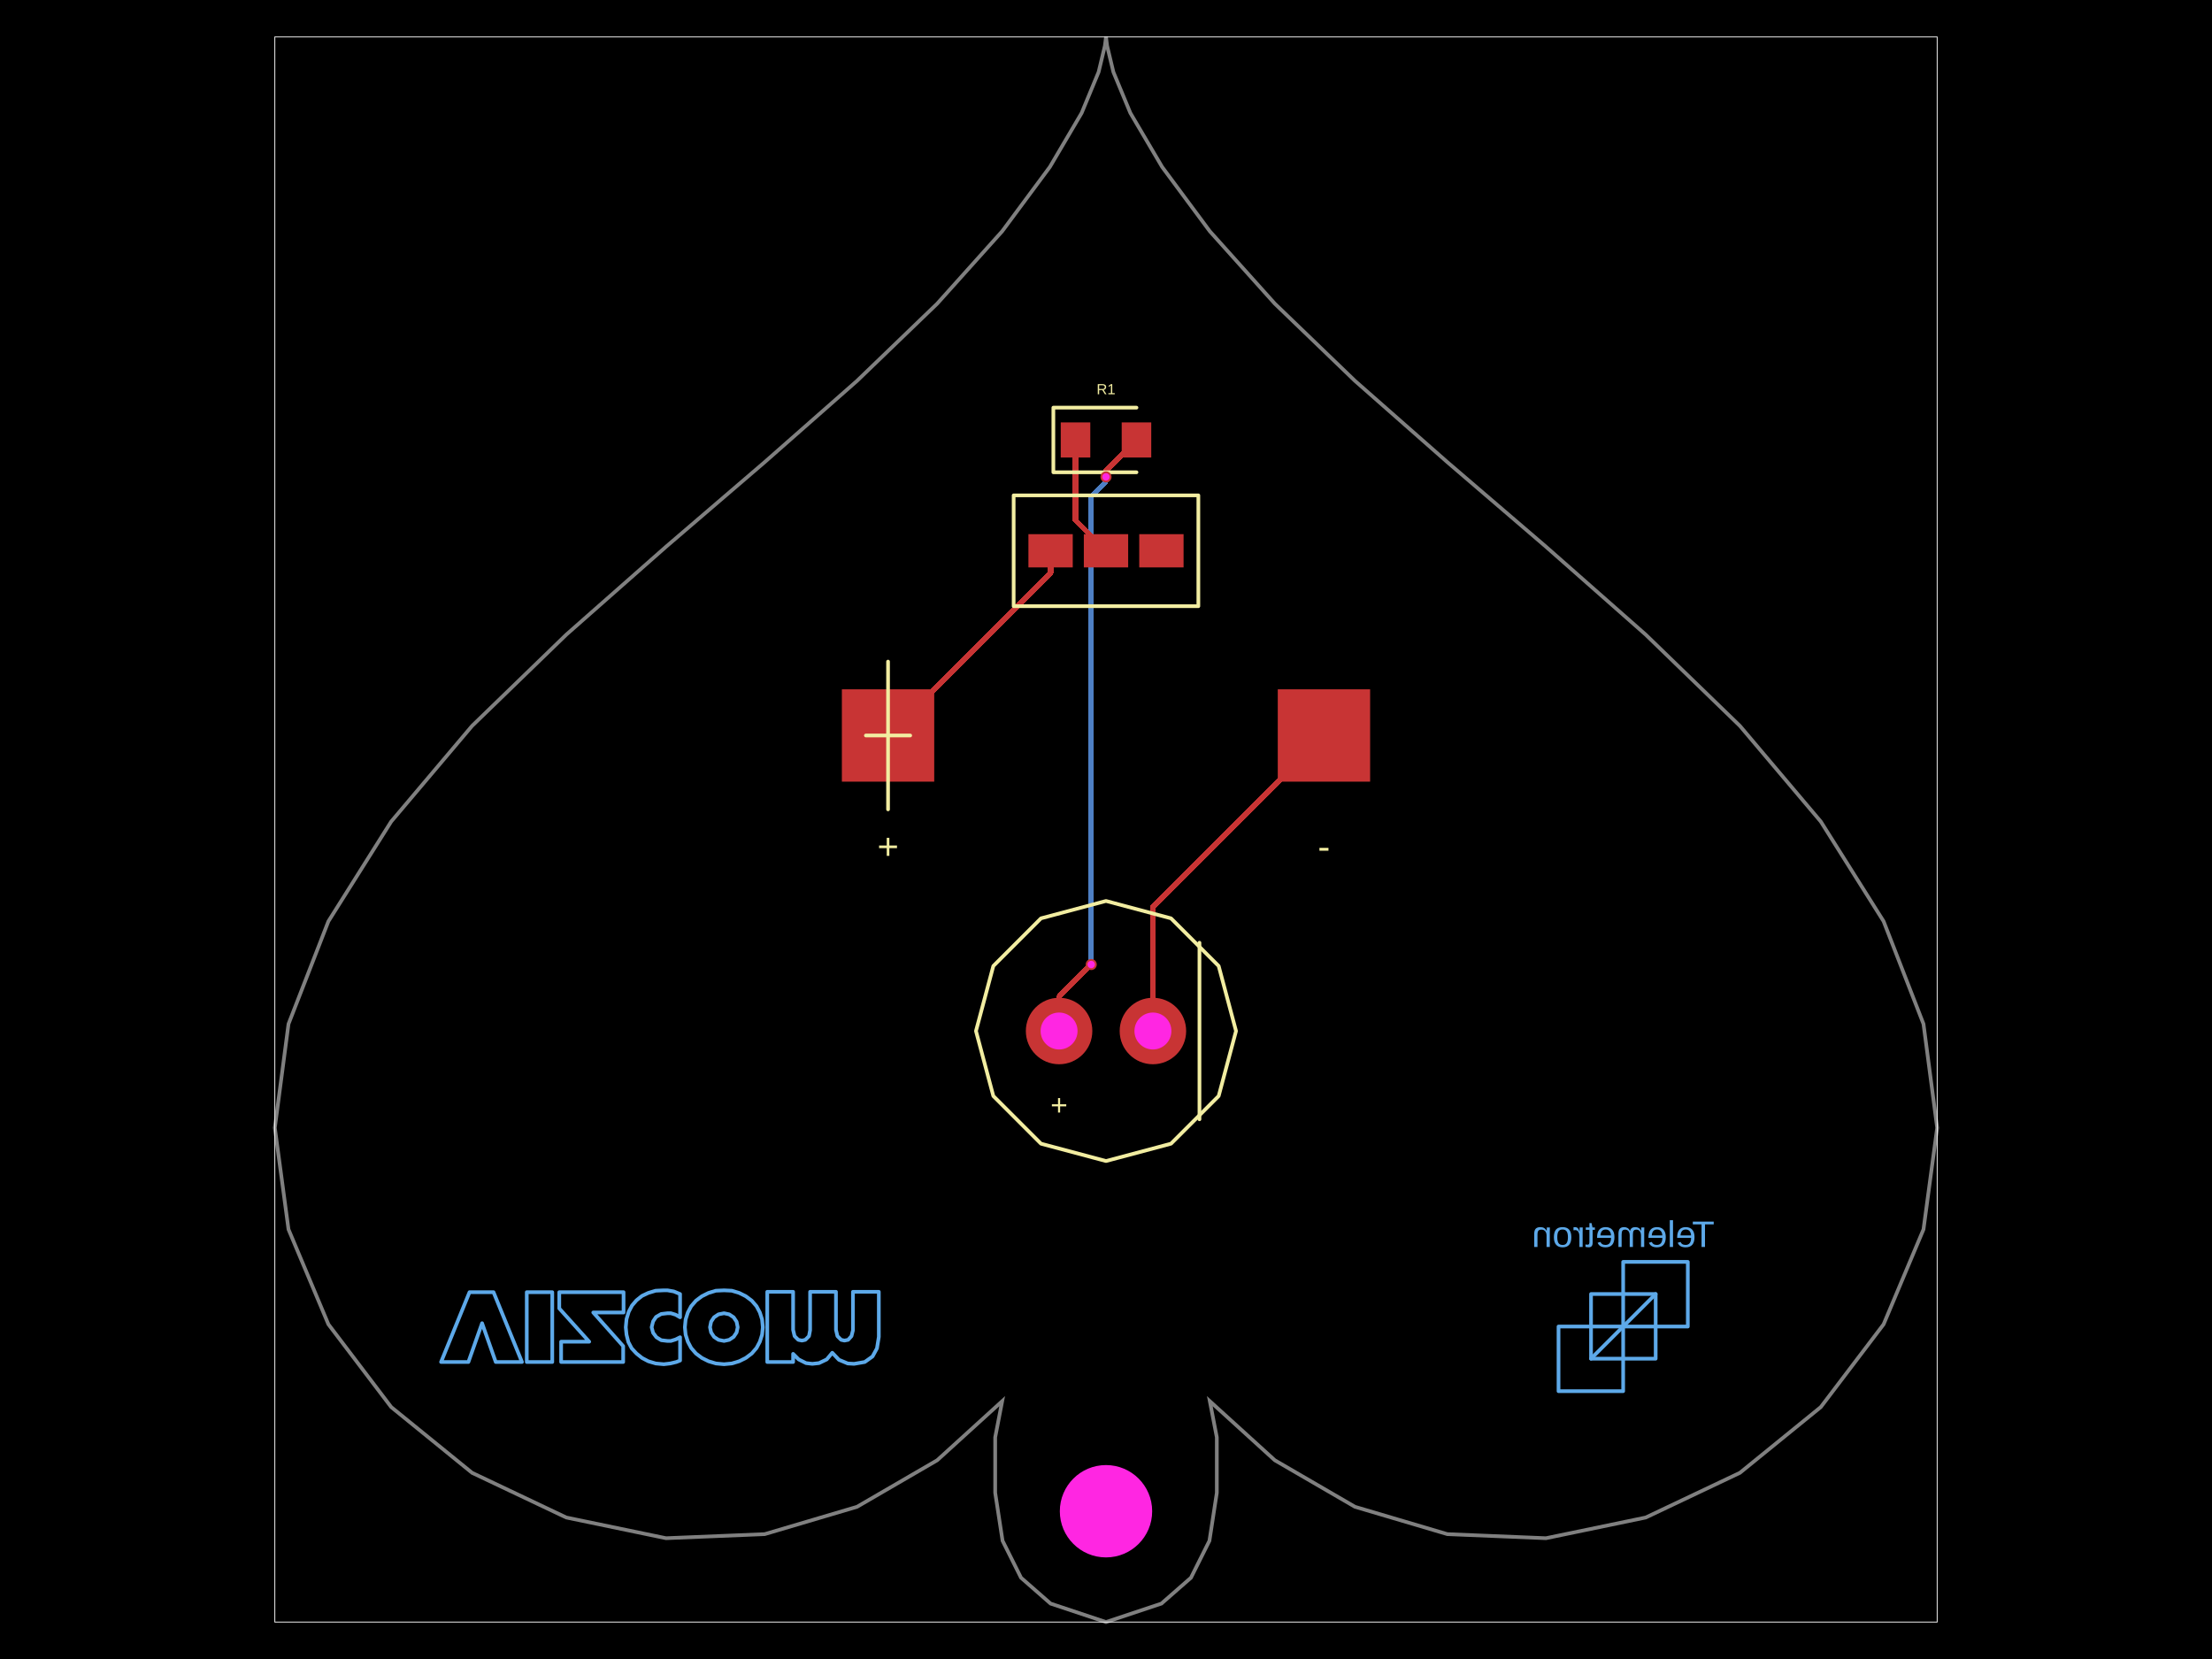
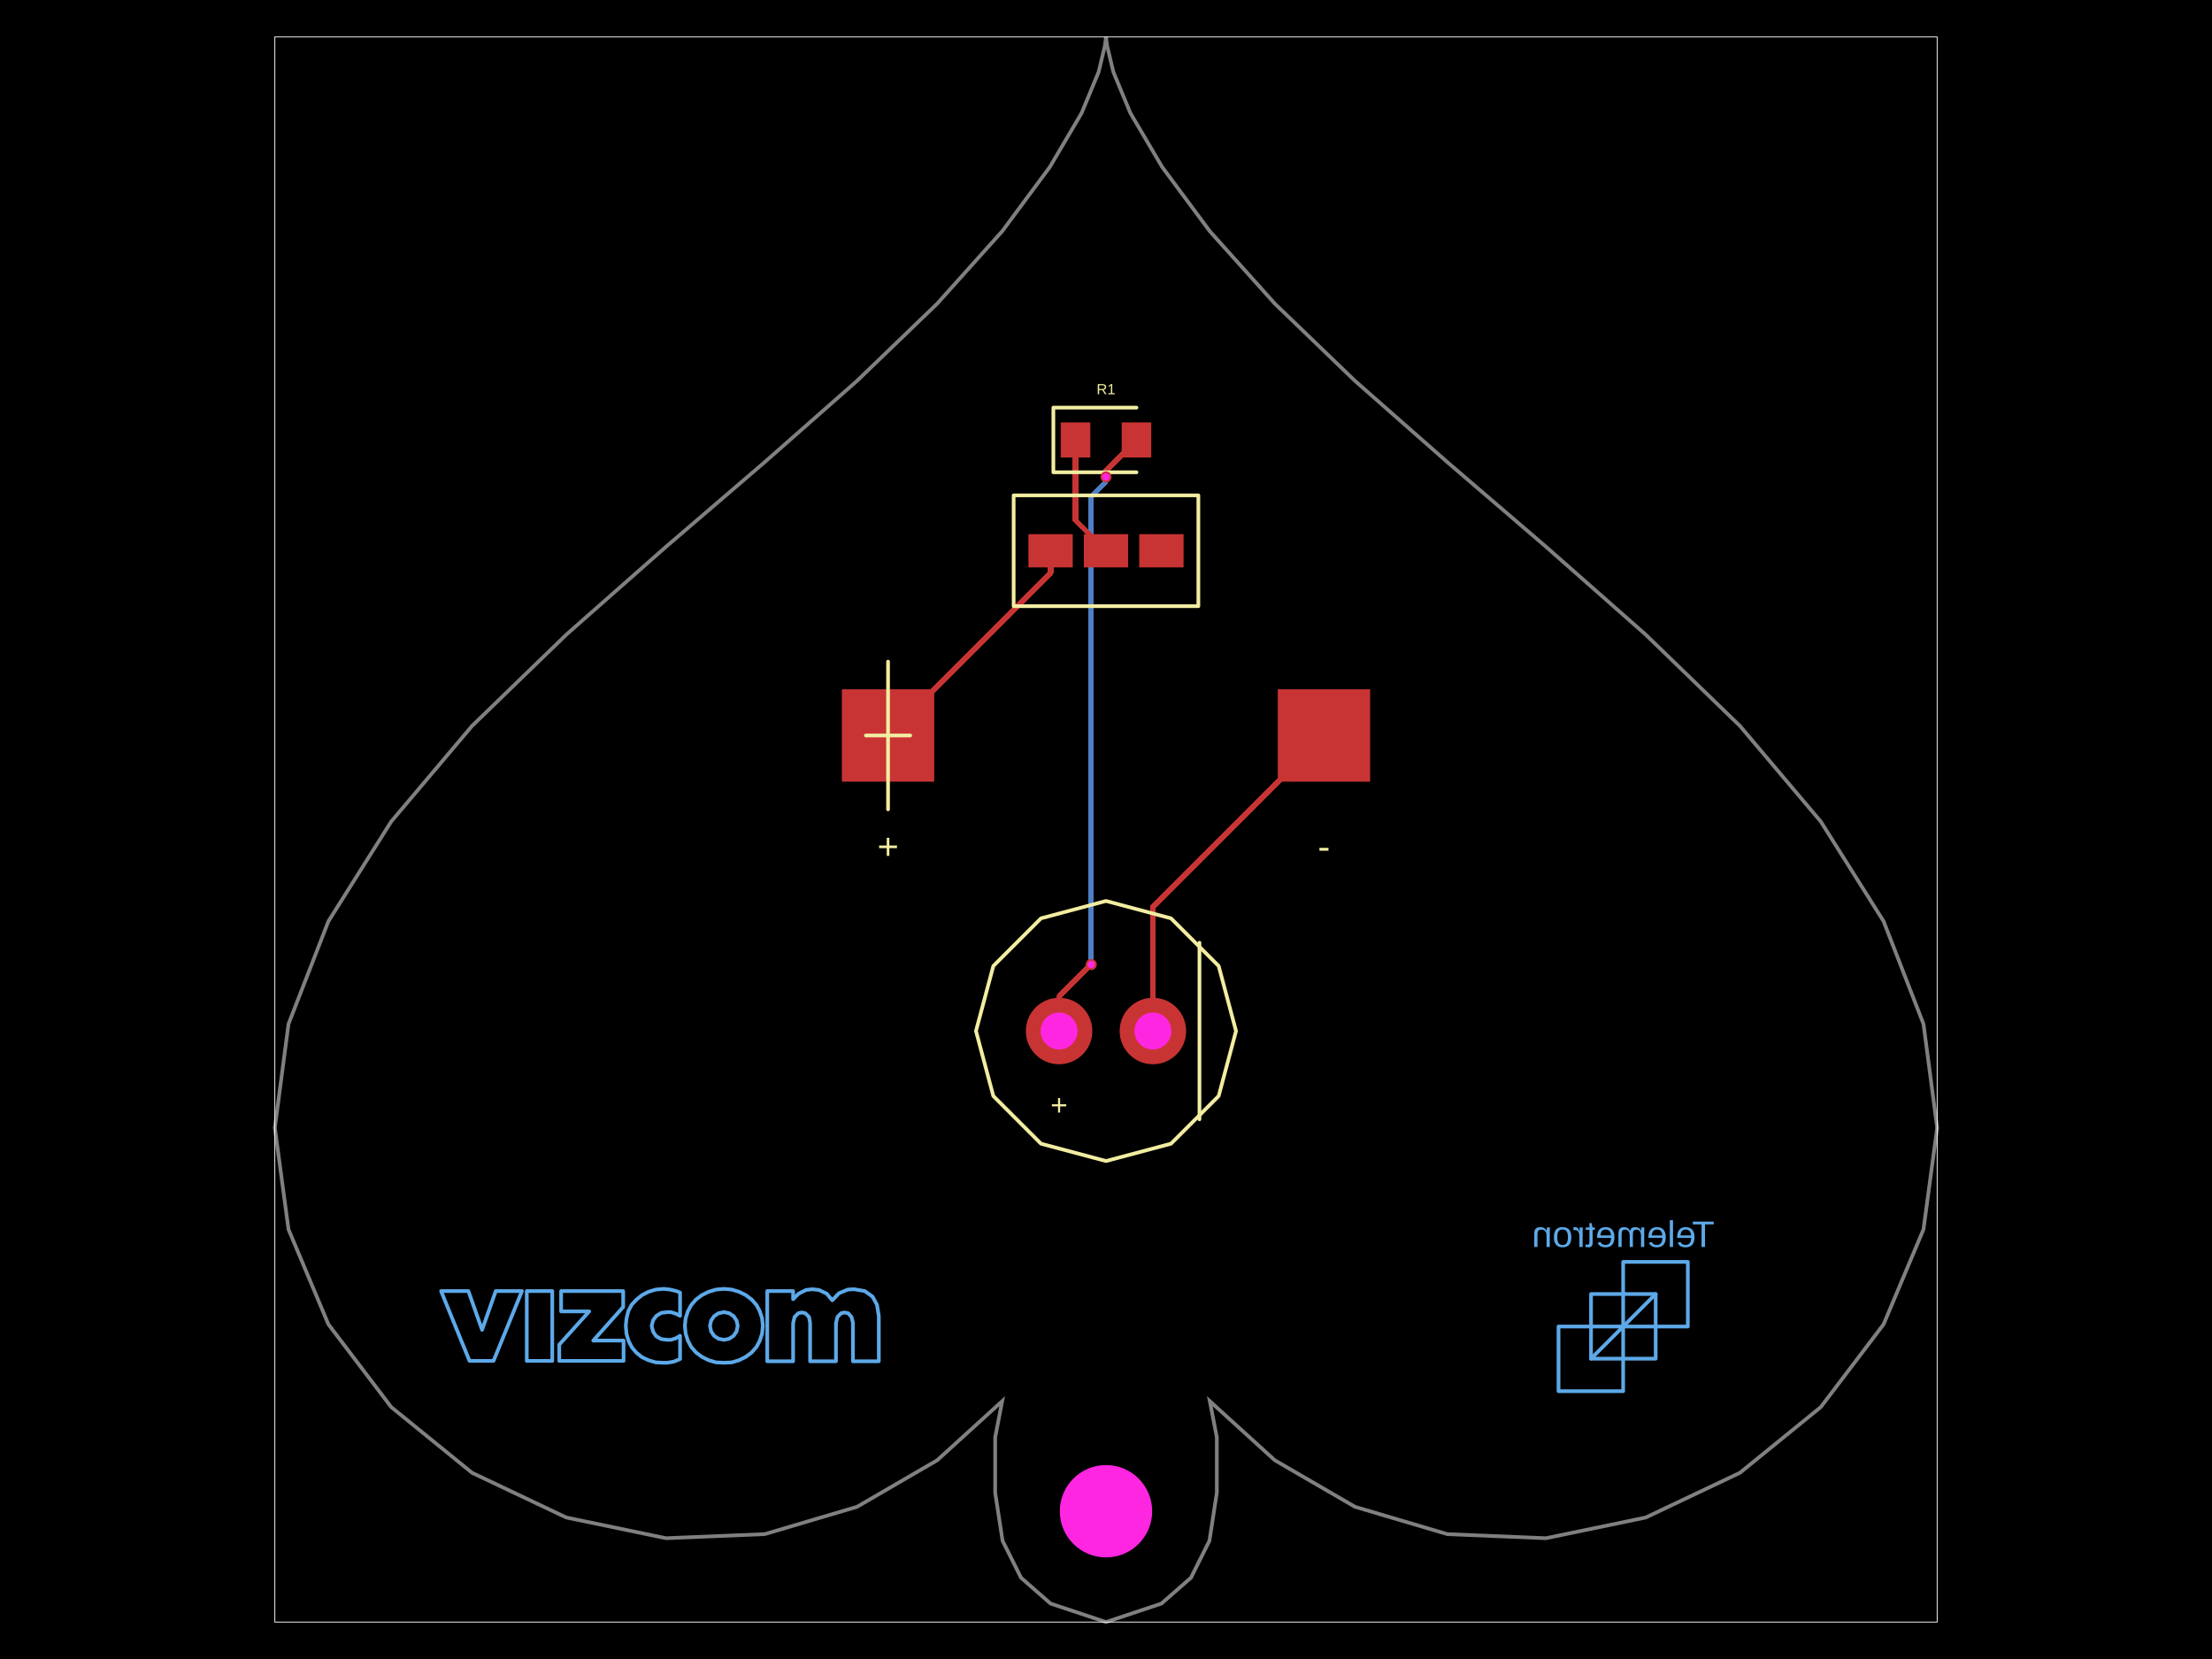
<svg xmlns="http://www.w3.org/2000/svg" width="800" height="600" data-software-used-string="@tscircuit/core@0.0.1112">
  <style />
  <rect class="boundary" x="0" y="0" fill="#000" width="800" height="600" data-type="pcb_background" data-pcb-layer="global" />
  <rect class="pcb-boundary" fill="none" stroke="#fff" stroke-width="0.3" x="99.399" y="13.36" width="601.202" height="573.28" data-type="pcb_boundary" data-pcb-layer="global" />
  <path class="pcb-board" d="M 400 586.64 L 420.04 579.96 L 430.728 570.608 L 437.408 557.248 L 440.08 539.88 L 440.08 519.84 L 437.542 506.747 L 461.055 528.123 L 490.047 544.957 L 523.447 554.843 L 559.118 556.313 L 595.19 548.831 L 629.259 532.665 L 658.517 508.884 L 681.229 478.958 L 695.658 444.623 L 700.601 407.882 L 695.658 370.341 L 681.229 333.2 L 658.517 297.128 L 629.259 262.525 L 595.19 229.526 L 559.118 197.729 L 523.447 167.134 L 490.047 137.742 L 461.055 109.82 L 437.542 83.634 L 420.307 60.387 L 408.818 40.882 L 402.672 26.052 L 400.401 16.566 L 400 13.36 L 399.599 16.566 L 397.328 26.052 L 391.182 40.882 L 379.693 60.387 L 362.458 83.634 L 338.945 109.82 L 309.953 137.742 L 276.553 167.134 L 240.882 197.729 L 204.81 229.526 L 170.741 262.525 L 141.483 297.128 L 118.771 333.2 L 104.342 370.341 L 99.399 407.882 L 104.342 444.623 L 118.771 478.958 L 141.483 508.884 L 170.741 532.665 L 204.81 548.831 L 240.882 556.313 L 276.553 554.843 L 309.953 544.957 L 338.945 528.123 L 362.458 506.747 L 359.92 519.84 L 359.92 539.88 L 362.592 557.248 L 369.272 570.608 L 379.96 579.96 Z" fill="none" stroke="rgba(255, 255, 255, 0.5)" stroke-width="1.336" data-type="pcb_board" data-pcb-layer="board" />
  <path class="pcb-trace" stroke="rgb(77, 127, 196)" fill="none" d="M 394.656 348.831 L 394.656 348.831" stroke-width="2.004" stroke-linecap="round" stroke-linejoin="round" shape-rendering="crispEdges" data-type="pcb_trace" data-pcb-layer="bottom" />
  <path class="pcb-trace" stroke="rgb(77, 127, 196)" fill="none" d="M 394.656 348.831 L 394.656 179.574" stroke-width="2.004" stroke-linecap="round" stroke-linejoin="round" shape-rendering="crispEdges" data-type="pcb_trace" data-pcb-layer="bottom" />
  <path class="pcb-trace" stroke="rgb(77, 127, 196)" fill="none" d="M 394.656 179.574 L 399.772 174.458" stroke-width="2.004" stroke-linecap="round" stroke-linejoin="round" shape-rendering="crispEdges" data-type="pcb_trace" data-pcb-layer="bottom" />
  <path class="pcb-trace" stroke="rgb(77, 127, 196)" fill="none" d="M 399.772 174.458 L 400 172.478" stroke-width="2.004" stroke-linecap="round" stroke-linejoin="round" shape-rendering="crispEdges" data-type="pcb_trace" data-pcb-layer="bottom" />
  <path class="pcb-trace" stroke="rgb(77, 127, 196)" fill="none" d="M 400 172.478 L 400 172.478" stroke-width="2.004" stroke-linecap="round" stroke-linejoin="round" shape-rendering="crispEdges" data-type="pcb_trace" data-pcb-layer="bottom" />
-   <path class="pcb-silkscreen pcb-silkscreen-bottom" d="M 169.806 467.335 L 159.519 492.585 L 169.405 492.585 L 174.349 478.557 L 179.292 492.585 L 188.778 492.585 L 178.49 467.335 L 169.806 467.335 Z" fill="none" stroke="#5da9e9" stroke-width="1.336" stroke-linecap="round" stroke-linejoin="round" data-pcb-component-id="null" data-pcb-silkscreen-path-id="pcb_silkscreen_path_6" data-type="pcb_silkscreen_path" data-pcb-layer="bottom" />
-   <path class="pcb-silkscreen pcb-silkscreen-bottom" d="M 199.733 467.335 L 190.514 467.335 L 190.514 492.585 L 199.733 492.585 L 199.733 467.335 Z" fill="none" stroke="#5da9e9" stroke-width="1.336" stroke-linecap="round" stroke-linejoin="round" data-pcb-component-id="null" data-pcb-silkscreen-path-id="pcb_silkscreen_path_7" data-type="pcb_silkscreen_path" data-pcb-layer="bottom" />
-   <path class="pcb-silkscreen pcb-silkscreen-bottom" d="M 225.384 492.585 L 225.384 486.84 L 214.562 474.683 L 225.518 474.683 L 225.518 467.335 L 202.271 467.335 L 202.271 473.213 L 213.093 485.237 L 202.939 485.237 L 202.939 492.585 L 225.384 492.585 Z" fill="none" stroke="#5da9e9" stroke-width="1.336" stroke-linecap="round" stroke-linejoin="round" data-pcb-component-id="null" data-pcb-silkscreen-path-id="pcb_silkscreen_path_8" data-type="pcb_silkscreen_path" data-pcb-layer="bottom" />
-   <path class="pcb-silkscreen pcb-silkscreen-bottom" d="M 226.319 480.027 L 226.587 482.699 L 227.255 485.371 L 228.457 487.642 L 230.194 489.512 L 232.198 491.116 L 234.469 492.318 L 237.141 493.12 L 240.08 493.387 L 242.351 493.12 L 244.623 492.585 L 245.959 492.051 L 245.959 483.634 L 244.355 484.436 L 242.619 484.97 L 241.416 484.97 L 239.145 484.703 L 237.408 483.634 L 236.206 482.031 L 235.671 480.027 L 236.206 477.889 L 237.275 476.286 L 239.145 475.217 L 241.416 474.95 L 242.619 474.95 L 244.355 475.484 L 245.959 476.42 L 245.959 468.003 L 243.687 467.067 L 241.416 466.667 L 239.947 466.667 L 237.141 466.8 L 234.469 467.602 L 232.198 468.671 L 230.194 470.274 L 228.591 472.144 L 227.388 474.415 L 226.587 477.088 L 226.319 480.027 Z" fill="none" stroke="#5da9e9" stroke-width="1.336" stroke-linecap="round" stroke-linejoin="round" data-pcb-component-id="null" data-pcb-silkscreen-path-id="pcb_silkscreen_path_9" data-type="pcb_silkscreen_path" data-pcb-layer="bottom" />
-   <path class="pcb-silkscreen pcb-silkscreen-bottom" d="M 261.857 493.387 L 264.663 493.12 L 267.335 492.318 L 269.739 491.116 L 271.877 489.512 L 273.614 487.508 L 274.816 485.237 L 275.618 482.699 L 275.885 480.027 L 275.618 477.221 L 274.816 474.683 L 273.614 472.411 L 271.877 470.407 L 269.739 468.804 L 267.335 467.602 L 264.663 466.8 L 261.857 466.667 L 258.918 466.8 L 256.246 467.602 L 253.841 468.804 L 251.703 470.407 L 249.967 472.411 L 248.764 474.683 L 247.963 477.221 L 247.695 480.027 L 247.963 482.699 L 248.764 485.237 L 249.967 487.508 L 251.703 489.512 L 253.841 491.116 L 256.246 492.318 L 258.918 493.12 L 261.857 493.387 Z" fill="none" stroke="#5da9e9" stroke-width="1.336" stroke-linecap="round" stroke-linejoin="round" data-pcb-component-id="null" data-pcb-silkscreen-path-id="pcb_silkscreen_path_10" data-type="pcb_silkscreen_path" data-pcb-layer="bottom" />
-   <path class="pcb-silkscreen pcb-silkscreen-bottom" d="M 261.857 484.97 L 259.853 484.569 L 258.25 483.5 L 257.181 481.897 L 256.78 480.027 L 257.181 478.023 L 258.25 476.42 L 259.853 475.351 L 261.857 474.95 L 263.727 475.351 L 265.331 476.42 L 266.399 478.023 L 266.8 480.027 L 266.399 481.897 L 265.331 483.5 L 263.727 484.569 L 261.857 484.97 Z" fill="none" stroke="#5da9e9" stroke-width="1.336" stroke-linecap="round" stroke-linejoin="round" data-pcb-component-id="null" data-pcb-silkscreen-path-id="pcb_silkscreen_path_11" data-type="pcb_silkscreen_path" data-pcb-layer="bottom" />
-   <path class="pcb-silkscreen pcb-silkscreen-bottom" d="M 286.84 480.962 L 286.84 467.201 L 277.488 467.201 L 277.488 492.585 L 286.84 492.585 L 286.84 489.646 L 288.844 491.65 L 291.516 492.986 L 293.788 493.253 L 296.192 492.986 L 298.998 491.65 L 301.002 489.245 L 303.407 491.784 L 306.613 493.12 L 308.884 493.253 L 312.759 492.585 L 315.564 490.581 L 317.168 487.642 L 317.836 483.5 L 317.836 467.201 L 308.484 467.201 L 308.484 481.096 L 307.949 483.233 L 306.747 484.569 L 305.411 484.836 L 304.208 484.569 L 302.872 483.233 L 302.338 480.962 L 302.338 467.201 L 292.986 467.201 L 292.986 481.096 L 292.585 483.233 L 291.249 484.569 L 290.047 484.836 L 288.711 484.569 L 287.375 483.233 L 286.84 480.962 Z" fill="none" stroke="#5da9e9" stroke-width="1.336" stroke-linecap="round" stroke-linejoin="round" data-pcb-component-id="null" data-pcb-silkscreen-path-id="pcb_silkscreen_path_12" data-type="pcb_silkscreen_path" data-pcb-layer="bottom" />
+   <path class="pcb-silkscreen pcb-silkscreen-bottom" d="M 169.806 492.184 L 159.519 466.934 L 169.405 466.934 L 174.349 480.962 L 179.292 466.934 L 188.778 466.934 L 178.49 492.184 L 169.806 492.184 Z" fill="none" stroke="#5da9e9" stroke-width="1.336" stroke-linecap="round" stroke-linejoin="round" data-pcb-component-id="null" data-pcb-silkscreen-path-id="pcb_silkscreen_path_6" data-type="pcb_silkscreen_path" data-pcb-layer="bottom" />
+   <path class="pcb-silkscreen pcb-silkscreen-bottom" d="M 199.733 492.184 L 190.514 492.184 L 190.514 466.934 L 199.733 466.934 L 199.733 492.184 Z" fill="none" stroke="#5da9e9" stroke-width="1.336" stroke-linecap="round" stroke-linejoin="round" data-pcb-component-id="null" data-pcb-silkscreen-path-id="pcb_silkscreen_path_7" data-type="pcb_silkscreen_path" data-pcb-layer="bottom" />
+   <path class="pcb-silkscreen pcb-silkscreen-bottom" d="M 225.384 466.934 L 225.384 472.679 L 214.562 484.836 L 225.518 484.836 L 225.518 492.184 L 202.271 492.184 L 202.271 486.306 L 213.093 474.282 L 202.939 474.282 L 202.939 466.934 L 225.384 466.934 Z" fill="none" stroke="#5da9e9" stroke-width="1.336" stroke-linecap="round" stroke-linejoin="round" data-pcb-component-id="null" data-pcb-silkscreen-path-id="pcb_silkscreen_path_8" data-type="pcb_silkscreen_path" data-pcb-layer="bottom" />
+   <path class="pcb-silkscreen pcb-silkscreen-bottom" d="M 226.319 479.492 L 226.587 476.82 L 227.255 474.148 L 228.457 471.877 L 230.194 470.007 L 232.198 468.403 L 234.469 467.201 L 237.141 466.399 L 240.08 466.132 L 242.351 466.399 L 244.623 466.934 L 245.959 467.468 L 245.959 475.885 L 244.355 475.084 L 242.619 474.549 L 241.416 474.549 L 239.145 474.816 L 237.408 475.885 L 236.206 477.488 L 235.671 479.492 L 236.206 481.63 L 237.275 483.233 L 239.145 484.302 L 241.416 484.569 L 242.619 484.569 L 244.355 484.035 L 245.959 483.1 L 245.959 491.516 L 243.687 492.452 L 241.416 492.852 L 239.947 492.852 L 237.141 492.719 L 234.469 491.917 L 232.198 490.848 L 230.194 489.245 L 228.591 487.375 L 227.388 485.104 L 226.587 482.432 L 226.319 479.492 Z" fill="none" stroke="#5da9e9" stroke-width="1.336" stroke-linecap="round" stroke-linejoin="round" data-pcb-component-id="null" data-pcb-silkscreen-path-id="pcb_silkscreen_path_9" data-type="pcb_silkscreen_path" data-pcb-layer="bottom" />
+   <path class="pcb-silkscreen pcb-silkscreen-bottom" d="M 261.857 466.132 L 264.663 466.399 L 267.335 467.201 L 269.739 468.403 L 271.877 470.007 L 273.614 472.011 L 274.816 474.282 L 275.618 476.82 L 275.885 479.492 L 275.618 482.298 L 274.816 484.836 L 273.614 487.108 L 271.877 489.112 L 269.739 490.715 L 267.335 491.917 L 264.663 492.719 L 261.857 492.852 L 258.918 492.719 L 256.246 491.917 L 253.841 490.715 L 251.703 489.112 L 249.967 487.108 L 248.764 484.836 L 247.963 482.298 L 247.695 479.492 L 247.963 476.82 L 248.764 474.282 L 249.967 472.011 L 251.703 470.007 L 253.841 468.403 L 256.246 467.201 L 258.918 466.399 L 261.857 466.132 Z" fill="none" stroke="#5da9e9" stroke-width="1.336" stroke-linecap="round" stroke-linejoin="round" data-pcb-component-id="null" data-pcb-silkscreen-path-id="pcb_silkscreen_path_10" data-type="pcb_silkscreen_path" data-pcb-layer="bottom" />
+   <path class="pcb-silkscreen pcb-silkscreen-bottom" d="M 261.857 474.549 L 259.853 474.95 L 258.25 476.019 L 257.181 477.622 L 256.78 479.492 L 257.181 481.496 L 258.25 483.1 L 259.853 484.168 L 261.857 484.569 L 263.727 484.168 L 265.331 483.1 L 266.399 481.496 L 266.8 479.492 L 266.399 477.622 L 265.331 476.019 L 263.727 474.95 L 261.857 474.549 Z" fill="none" stroke="#5da9e9" stroke-width="1.336" stroke-linecap="round" stroke-linejoin="round" data-pcb-component-id="null" data-pcb-silkscreen-path-id="pcb_silkscreen_path_11" data-type="pcb_silkscreen_path" data-pcb-layer="bottom" />
+   <path class="pcb-silkscreen pcb-silkscreen-bottom" d="M 286.84 478.557 L 286.84 492.318 L 277.488 492.318 L 277.488 466.934 L 286.84 466.934 L 286.84 469.873 L 288.844 467.869 L 291.516 466.533 L 293.788 466.266 L 296.192 466.533 L 298.998 467.869 L 301.002 470.274 L 303.407 467.735 L 306.613 466.399 L 308.884 466.266 L 312.759 466.934 L 315.564 468.938 L 317.168 471.877 L 317.836 476.019 L 317.836 492.318 L 308.484 492.318 L 308.484 478.424 L 307.949 476.286 L 306.747 474.95 L 305.411 474.683 L 304.208 474.95 L 302.872 476.286 L 302.338 478.557 L 302.338 492.318 L 292.986 492.318 L 292.986 478.424 L 292.585 476.286 L 291.249 474.95 L 290.047 474.683 L 288.711 474.95 L 287.375 476.286 L 286.84 478.557 Z" fill="none" stroke="#5da9e9" stroke-width="1.336" stroke-linecap="round" stroke-linejoin="round" data-pcb-component-id="null" data-pcb-silkscreen-path-id="pcb_silkscreen_path_12" data-type="pcb_silkscreen_path" data-pcb-layer="bottom" />
  <path class="pcb-silkscreen pcb-silkscreen-bottom" d="M 563.661 503.14 L 587.041 503.14 L 587.041 479.76 L 563.661 479.76 L 563.661 503.14 Z" fill="none" stroke="#5da9e9" stroke-width="1.336" stroke-linecap="round" stroke-linejoin="round" data-pcb-component-id="null" data-pcb-silkscreen-path-id="pcb_silkscreen_path_13" data-type="pcb_silkscreen_path" data-pcb-layer="bottom" />
  <path class="pcb-silkscreen pcb-silkscreen-bottom" d="M 575.418 491.383 L 598.798 491.383 L 598.798 468.003 L 575.418 468.003 L 575.418 491.383 Z" fill="none" stroke="#5da9e9" stroke-width="1.336" stroke-linecap="round" stroke-linejoin="round" data-pcb-component-id="null" data-pcb-silkscreen-path-id="pcb_silkscreen_path_14" data-type="pcb_silkscreen_path" data-pcb-layer="bottom" />
  <path class="pcb-silkscreen pcb-silkscreen-bottom" d="M 587.041 479.76 L 610.421 479.76 L 610.421 456.379 L 587.041 456.379 L 587.041 479.76 Z" fill="none" stroke="#5da9e9" stroke-width="1.336" stroke-linecap="round" stroke-linejoin="round" data-pcb-component-id="null" data-pcb-silkscreen-path-id="pcb_silkscreen_path_15" data-type="pcb_silkscreen_path" data-pcb-layer="bottom" />
  <path class="pcb-silkscreen pcb-silkscreen-bottom" d="M 575.418 491.383 L 587.041 479.76" fill="none" stroke="#5da9e9" stroke-width="1.336" stroke-linecap="round" stroke-linejoin="round" data-pcb-component-id="null" data-pcb-silkscreen-path-id="pcb_silkscreen_path_16" data-type="pcb_silkscreen_path" data-pcb-layer="bottom" />
  <path class="pcb-silkscreen pcb-silkscreen-bottom" d="M 587.041 479.76 L 598.798 468.003" fill="none" stroke="#5da9e9" stroke-width="1.336" stroke-linecap="round" stroke-linejoin="round" data-pcb-component-id="null" data-pcb-silkscreen-path-id="pcb_silkscreen_path_17" data-type="pcb_silkscreen_path" data-pcb-layer="bottom" />
  <text x="0" y="0" dx="0" dy="0" fill="#5da9e9" font-family="Arial, sans-serif" font-size="13.36" text-anchor="middle" dominant-baseline="central" transform="matrix(-1,0,0,1,587.0407,446.3594)" class="pcb-silkscreen-text pcb-silkscreen-bottom" data-pcb-silkscreen-text-id="null" stroke="none" data-type="pcb_silkscreen_text" data-pcb-layer="bottom">Telemetron</text>
  <rect class="pcb-pad" fill="rgb(200, 52, 52)" x="304.476" y="249.299" width="33.4" height="33.4" data-type="pcb_smtpad" data-pcb-layer="top" />
  <rect class="pcb-pad" fill="rgb(200, 52, 52)" x="462.124" y="249.299" width="33.4" height="33.4" data-type="pcb_smtpad" data-pcb-layer="top" />
  <rect class="pcb-pad" fill="rgb(200, 52, 52)" x="371.944" y="193.186" width="16.032" height="12.024" data-type="pcb_smtpad" data-pcb-layer="top" />
  <rect class="pcb-pad" fill="rgb(200, 52, 52)" x="391.984" y="193.186" width="16.032" height="12.024" data-type="pcb_smtpad" data-pcb-layer="top" />
  <rect class="pcb-pad" fill="rgb(200, 52, 52)" x="412.024" y="193.186" width="16.032" height="12.024" data-type="pcb_smtpad" data-pcb-layer="top" />
  <rect class="pcb-pad" fill="rgb(200, 52, 52)" x="383.634" y="152.772" width="10.688" height="12.692" data-type="pcb_smtpad" data-pcb-layer="top" />
  <rect class="pcb-pad" fill="rgb(200, 52, 52)" x="405.678" y="152.772" width="10.688" height="12.692" data-type="pcb_smtpad" data-pcb-layer="top" />
  <path class="pcb-trace" stroke="rgb(200, 52, 52)" fill="none" d="M 383.033 372.879 L 383.033 360.454" stroke-width="2.004" stroke-linecap="round" stroke-linejoin="round" shape-rendering="crispEdges" data-type="pcb_trace" data-pcb-layer="top" />
  <path class="pcb-trace" stroke="rgb(200, 52, 52)" fill="none" d="M 383.033 360.454 L 393.14 350.347" stroke-width="2.004" stroke-linecap="round" stroke-linejoin="round" shape-rendering="crispEdges" data-type="pcb_trace" data-pcb-layer="top" />
  <path class="pcb-trace" stroke="rgb(200, 52, 52)" fill="none" d="M 393.14 350.347 L 394.656 348.831" stroke-width="2.004" stroke-linecap="round" stroke-linejoin="round" shape-rendering="crispEdges" data-type="pcb_trace" data-pcb-layer="top" />
  <path class="pcb-trace" stroke="rgb(200, 52, 52)" fill="none" d="M 394.656 348.831 L 394.656 348.831" stroke-width="2.004" stroke-linecap="round" stroke-linejoin="round" shape-rendering="crispEdges" data-type="pcb_trace" data-pcb-layer="top" />
  <path class="pcb-trace" stroke="rgb(200, 52, 52)" fill="none" d="M 400 172.478 L 400 172.478" stroke-width="2.004" stroke-linecap="round" stroke-linejoin="round" shape-rendering="crispEdges" data-type="pcb_trace" data-pcb-layer="top" />
  <path class="pcb-trace" stroke="rgb(200, 52, 52)" fill="none" d="M 400 172.478 L 400 170.14" stroke-width="2.004" stroke-linecap="round" stroke-linejoin="round" shape-rendering="crispEdges" data-type="pcb_trace" data-pcb-layer="top" />
  <path class="pcb-trace" stroke="rgb(200, 52, 52)" fill="none" d="M 400 170.14 L 411.022 159.118" stroke-width="2.004" stroke-linecap="round" stroke-linejoin="round" shape-rendering="crispEdges" data-type="pcb_trace" data-pcb-layer="top" />
  <path class="pcb-trace" stroke="rgb(200, 52, 52)" fill="none" d="M 388.978 159.118 L 388.978 188.176" stroke-width="2.004" stroke-linecap="round" stroke-linejoin="round" shape-rendering="crispEdges" data-type="pcb_trace" data-pcb-layer="top" />
  <path class="pcb-trace" stroke="rgb(200, 52, 52)" fill="none" d="M 388.978 188.176 L 400 199.198" stroke-width="2.004" stroke-linecap="round" stroke-linejoin="round" shape-rendering="crispEdges" data-type="pcb_trace" data-pcb-layer="top" />
  <path class="pcb-trace" stroke="rgb(200, 52, 52)" fill="none" d="M 416.967 372.879 L 416.967 327.856" stroke-width="2.004" stroke-linecap="round" stroke-linejoin="round" shape-rendering="crispEdges" data-type="pcb_trace" data-pcb-layer="top" />
  <path class="pcb-trace" stroke="rgb(200, 52, 52)" fill="none" d="M 416.967 327.856 L 478.824 265.999" stroke-width="2.004" stroke-linecap="round" stroke-linejoin="round" shape-rendering="crispEdges" data-type="pcb_trace" data-pcb-layer="top" />
  <path class="pcb-trace" stroke="rgb(200, 52, 52)" fill="none" d="M 379.96 199.198 L 379.96 207.214" stroke-width="2.004" stroke-linecap="round" stroke-linejoin="round" shape-rendering="crispEdges" data-type="pcb_trace" data-pcb-layer="top" />
  <path class="pcb-trace" stroke="rgb(200, 52, 52)" fill="none" d="M 379.96 207.214 L 321.176 265.999" stroke-width="2.004" stroke-linecap="round" stroke-linejoin="round" shape-rendering="crispEdges" data-type="pcb_trace" data-pcb-layer="top" />
  <path class="pcb-silkscreen pcb-silkscreen-top" d="M 321.176 292.719 L 321.176 239.279" fill="none" stroke="#f2eda1" stroke-width="1.336" stroke-linecap="round" stroke-linejoin="round" data-pcb-component-id="pcb_component_0" data-pcb-silkscreen-path-id="pcb_silkscreen_path_0" data-type="pcb_silkscreen_path" data-pcb-layer="top" />
  <path class="pcb-silkscreen pcb-silkscreen-top" d="M 313.16 265.999 L 329.192 265.999" fill="none" stroke="#f2eda1" stroke-width="1.336" stroke-linecap="round" stroke-linejoin="round" data-pcb-component-id="pcb_component_0" data-pcb-silkscreen-path-id="pcb_silkscreen_path_1" data-type="pcb_silkscreen_path" data-pcb-layer="top" />
  <text x="0" y="0" dx="0" dy="0" fill="#f2eda1" font-family="Arial, sans-serif" font-size="13.36" text-anchor="middle" dominant-baseline="central" transform="matrix(1,0,0,1,321.1757,306.0788)" class="pcb-silkscreen-text pcb-silkscreen-top" data-pcb-silkscreen-text-id="pcb_component_0" stroke="none" data-type="pcb_silkscreen_text" data-pcb-layer="top">+</text>
  <text x="0" y="0" dx="0" dy="0" fill="#f2eda1" font-family="Arial, sans-serif" font-size="13.36" text-anchor="middle" dominant-baseline="central" transform="matrix(1,0,0,1,478.8243,306.0788)" class="pcb-silkscreen-text pcb-silkscreen-top" data-pcb-silkscreen-text-id="pcb_component_0" stroke="none" data-type="pcb_silkscreen_text" data-pcb-layer="top">-</text>
  <path class="pcb-silkscreen pcb-silkscreen-top" d="M 366.6 219.238 L 433.4 219.238 L 433.4 179.158 L 366.6 179.158 L 366.6 219.238 Z" fill="none" stroke="#f2eda1" stroke-width="1.336" stroke-linecap="round" stroke-linejoin="round" data-pcb-component-id="pcb_component_1" data-pcb-silkscreen-path-id="pcb_silkscreen_path_2" data-type="pcb_silkscreen_path" data-pcb-layer="top" />
  <path class="pcb-silkscreen pcb-silkscreen-top" d="M 411.022 147.428 L 380.962 147.428 L 380.962 170.808 L 411.022 170.808" fill="none" stroke="#f2eda1" stroke-width="1.336" stroke-linecap="round" stroke-linejoin="round" data-pcb-component-id="pcb_component_2" data-pcb-silkscreen-path-id="pcb_silkscreen_path_3" data-type="pcb_silkscreen_path" data-pcb-layer="top" />
  <text x="0" y="0" dx="0" dy="0" fill="#f2eda1" font-family="Arial, sans-serif" font-size="5.344" text-anchor="middle" dominant-baseline="central" transform="matrix(1,0,0,1,400,140.7482)" class="pcb-silkscreen-text pcb-silkscreen-top" data-pcb-silkscreen-text-id="pcb_component_2" stroke="none" data-type="pcb_silkscreen_text" data-pcb-layer="top">R1</text>
  <path class="pcb-silkscreen pcb-silkscreen-top" d="M 447.027 372.879 L 440.748 349.365 L 423.514 332.131 L 400 325.852 L 376.486 332.131 L 359.252 349.365 L 352.973 372.879 L 359.252 396.393 L 376.486 413.627 L 400 419.906 L 423.514 413.627 L 440.748 396.393 L 447.027 372.879 Z" fill="none" stroke="#f2eda1" stroke-width="1.336" stroke-linecap="round" stroke-linejoin="round" data-pcb-component-id="pcb_component_3" data-pcb-silkscreen-path-id="pcb_silkscreen_path_4" data-type="pcb_silkscreen_path" data-pcb-layer="top" />
  <path class="pcb-silkscreen pcb-silkscreen-top" d="M 433.801 404.81 L 433.801 340.949" fill="none" stroke="#f2eda1" stroke-width="1.336" stroke-linecap="round" stroke-linejoin="round" data-pcb-component-id="pcb_component_3" data-pcb-silkscreen-path-id="pcb_silkscreen_path_5" data-type="pcb_silkscreen_path" data-pcb-layer="top" />
  <text x="0" y="0" dx="0" dy="0" fill="#f2eda1" font-family="Arial, sans-serif" font-size="10.688" text-anchor="middle" dominant-baseline="central" transform="matrix(1,0,0,1,383.0327,399.5992)" class="pcb-silkscreen-text pcb-silkscreen-top" data-pcb-silkscreen-text-id="pcb_component_3" stroke="none" data-type="pcb_silkscreen_text" data-pcb-layer="top">+</text>
  <g data-type="pcb_plated_hole" data-pcb-layer="through">
    <circle class="pcb-hole-outer" fill="rgb(200, 52, 52)" cx="383.033" cy="372.879" r="12.024" data-type="pcb_plated_hole" data-pcb-layer="top" />
    <circle class="pcb-hole-inner" fill="#FF26E2" cx="383.033" cy="372.879" r="6.68" data-type="pcb_plated_hole_drill" data-pcb-layer="drill" />
  </g>
  <g data-type="pcb_plated_hole" data-pcb-layer="through">
    <circle class="pcb-hole-outer" fill="rgb(200, 52, 52)" cx="416.967" cy="372.879" r="12.024" data-type="pcb_plated_hole" data-pcb-layer="top" />
    <circle class="pcb-hole-inner" fill="#FF26E2" cx="416.967" cy="372.879" r="6.68" data-type="pcb_plated_hole_drill" data-pcb-layer="drill" />
  </g>
  <g data-type="pcb_via" data-pcb-layer="through">
    <circle class="pcb-hole-outer" fill="rgb(200, 52, 52)" cx="394.656" cy="348.831" r="2.004" data-type="pcb_via" data-pcb-layer="top" />
    <circle class="pcb-hole-inner" fill="#FF26E2" cx="394.656" cy="348.831" r="1.336" data-type="pcb_via" data-pcb-layer="drill" />
  </g>
  <g data-type="pcb_via" data-pcb-layer="through">
    <circle class="pcb-hole-outer" fill="rgb(200, 52, 52)" cx="400" cy="172.478" r="2.004" data-type="pcb_via" data-pcb-layer="top" />
    <circle class="pcb-hole-inner" fill="#FF26E2" cx="400" cy="172.478" r="1.336" data-type="pcb_via" data-pcb-layer="drill" />
  </g>
  <circle class="pcb-hole" cx="400" cy="546.56" r="16.7" fill="#FF26E2" data-type="pcb_hole" data-pcb-layer="drill" />
</svg>
